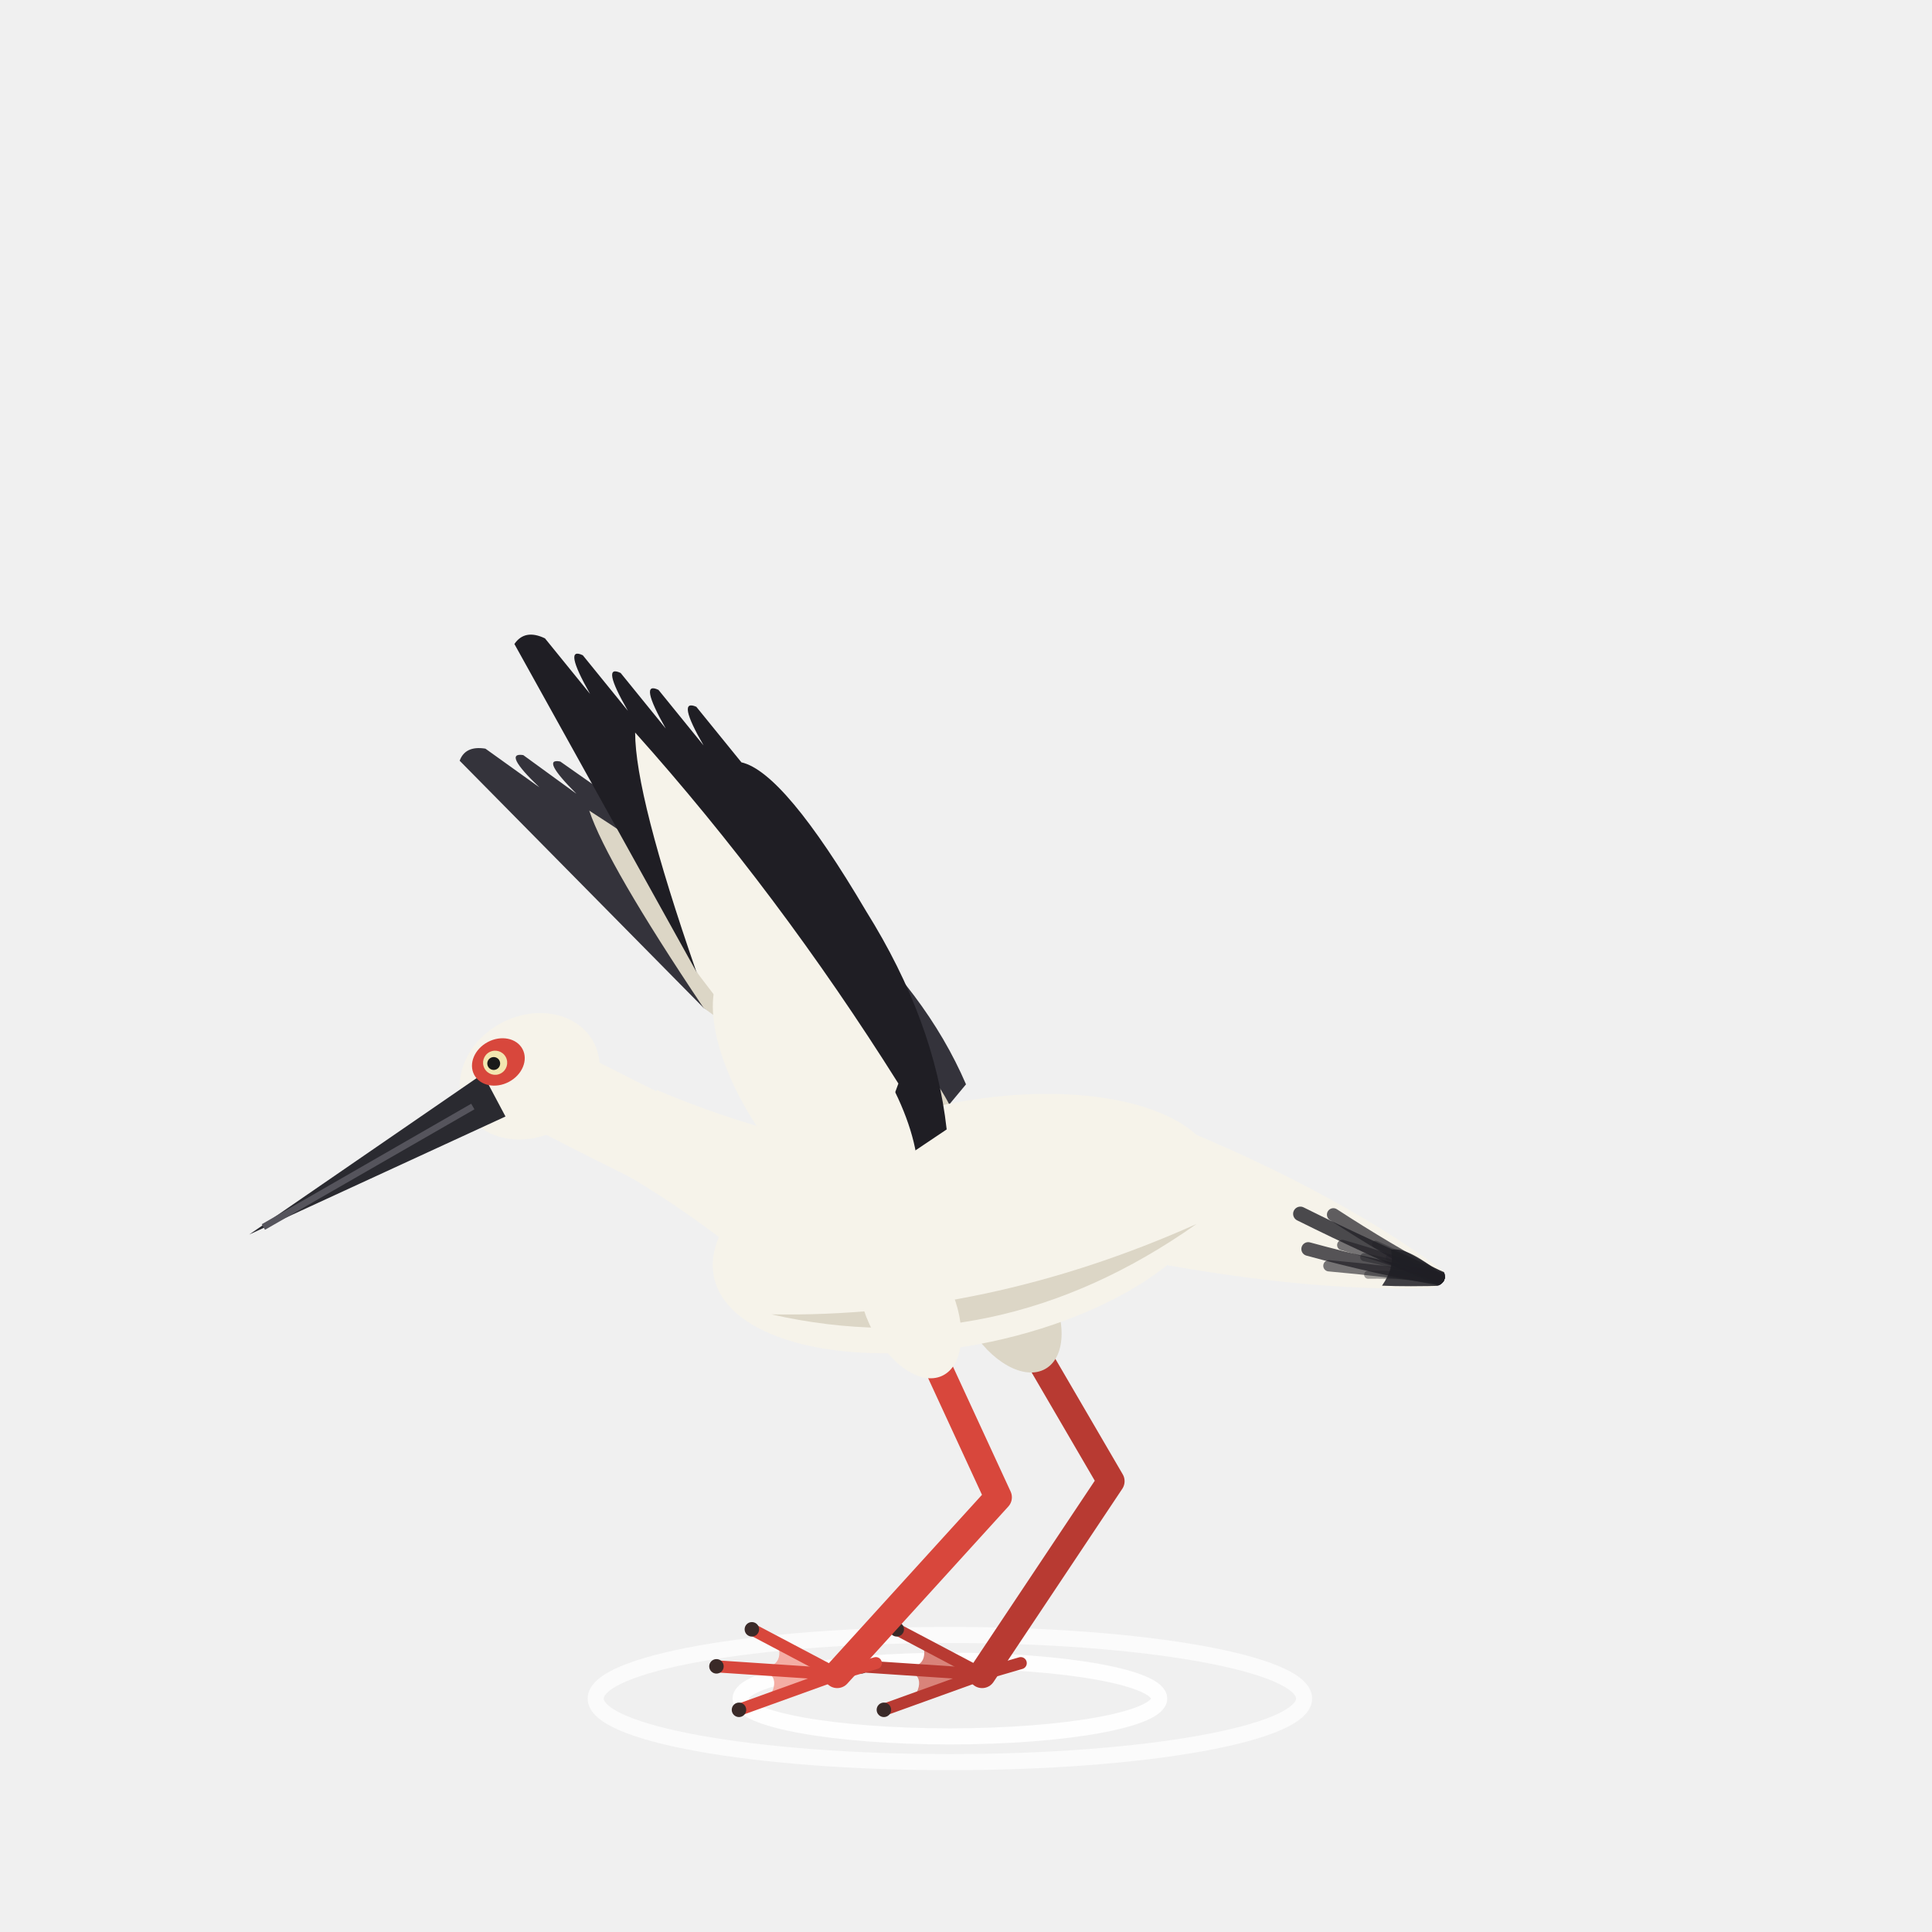
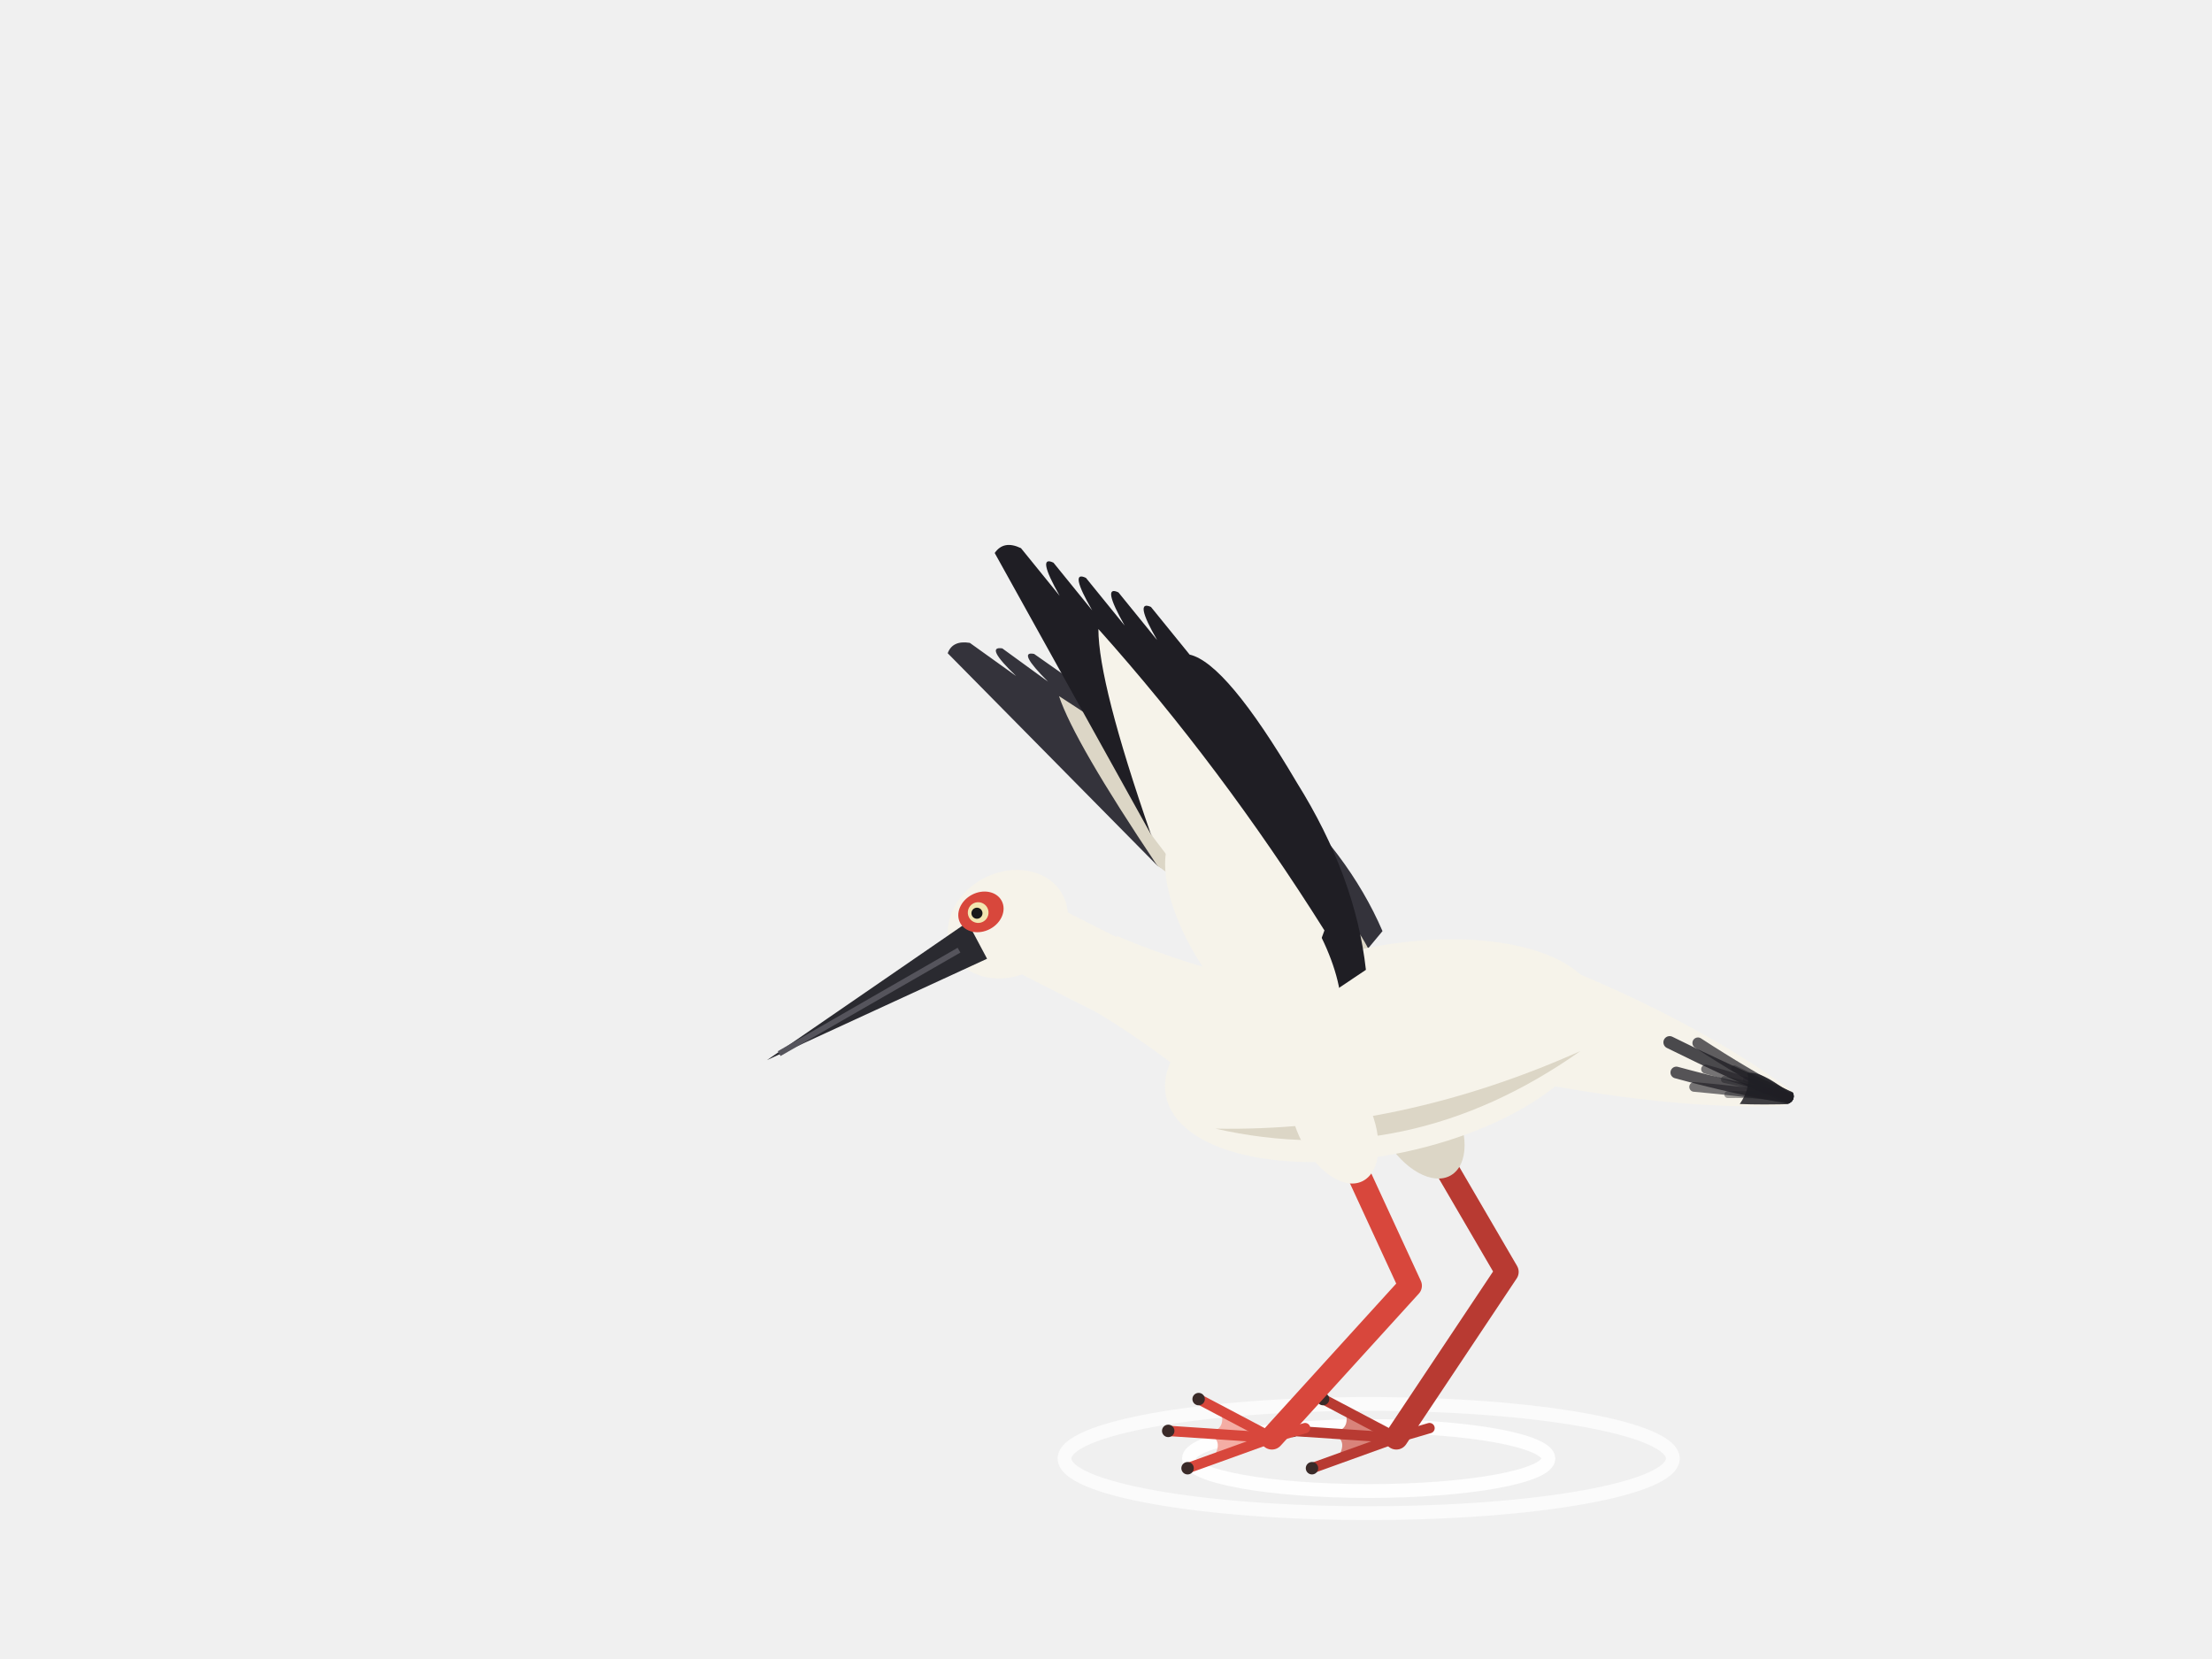
- <svg xmlns="http://www.w3.org/2000/svg" width="240" height="240" viewBox="0 -40 240 240">
+ <svg xmlns="http://www.w3.org/2000/svg" width="320" height="240" viewBox="-80 -40 320 240">
  <ellipse cx="118" cy="171" rx="44" ry="7.9" fill="none" stroke="#ffffff" stroke-width="2" opacity="0.7" />
  <ellipse cx="118" cy="171" rx="26" ry="4.7" fill="none" stroke="#ffffff" stroke-width="2" opacity="0.9" />
  <path d="M124 120 L138 144 L122 168" stroke="#b83a32" stroke-width="3.4" fill="none" stroke-linecap="round" stroke-linejoin="round" />
  <path d="M122 168 L113.4 171.1 Q115.7 167.6 111.2 167.2 Q115.7 167.6 114.6 164.1 Z" fill="#d9837a" />
  <path d="M122 168 L109.8 172.4" stroke="#b83a32" stroke-width="1.5" stroke-linecap="round" />
  <path d="M122 168 L107 167" stroke="#b83a32" stroke-width="1.5" stroke-linecap="round" />
  <path d="M122 168 L111.4 162.4" stroke="#b83a32" stroke-width="1.5" stroke-linecap="round" />
  <path d="M122 168 L126.8 166.6" stroke="#b83a32" stroke-width="1.5" stroke-linecap="round" />
  <circle cx="109.8" cy="172.4" r=".9" fill="#3a2a28" />
  <circle cx="107" cy="167" r=".9" fill="#3a2a28" />
  <circle cx="111.4" cy="162.4" r=".9" fill="#3a2a28" />
  <ellipse cx="125.2" cy="122" rx="9.3" ry="5.5" transform="rotate(59.7 125.2 122)" fill="#dcd6c6" />
  <path d="M112 120 L124 146 L104 168" stroke="#d8473c" stroke-width="3.4" fill="none" stroke-linecap="round" stroke-linejoin="round" />
  <path d="M104 168 L95.4 171.1 Q97.7 167.6 93.2 167.2 Q97.7 167.6 96.6 164.1 Z" fill="#f4ada4" />
  <path d="M104 168 L91.8 172.4" stroke="#d8473c" stroke-width="1.5" stroke-linecap="round" />
  <path d="M104 168 L89 167" stroke="#d8473c" stroke-width="1.5" stroke-linecap="round" />
  <path d="M104 168 L93.4 162.4" stroke="#d8473c" stroke-width="1.5" stroke-linecap="round" />
  <path d="M104 168 L108.8 166.6" stroke="#d8473c" stroke-width="1.5" stroke-linecap="round" />
  <circle cx="91.8" cy="172.4" r=".9" fill="#3a2a28" />
  <circle cx="89" cy="167" r=".9" fill="#3a2a28" />
  <circle cx="93.4" cy="162.4" r=".9" fill="#3a2a28" />
  <path d="M115.1 100.6 L87.4 85.2 L57.1 54.5 Q57.8 52.6 60.3 53 L67 57.8 Q62.4 53.4 65 53.8 L71.6 58.6 Q67.1 54.1 69.6 54.6 L76.3 59.3 Q71.8 54.9 74.3 55.4 L80.9 60.1 Q76.4 55.7 78.9 56.1 L85.6 60.9 Q90.6 60.7 104 73.4 Q115.1 83.3 120 94.7 Z" fill="#34333b" />
  <path d="M112.5 103.6 L87.4 85.2 Q75.4 67.3 73.2 60.7 Q93.9 74 113.3 91.2 Z" fill="#dcd6c6" />
  <ellipse cx="104.8" cy="94.5" rx="17.8" ry="8.5" transform="rotate(-140 104.8 94.5)" fill="#dcd6c6" />
  <path d="M103.2 102.2 Q91.9 99.8 81.6 95.4 L76.7 105.3 Q86.4 110.9 95.2 118.4 Z" fill="#f6f3ea" />
  <circle cx="99.2" cy="110.3" r="9" fill="#f6f3ea" />
  <path d="M99.19 110.289 Q78.5 100.4 65.8 93.7" stroke="#f6f3ea" stroke-width="11" stroke-linecap="round" fill="none" />
  <g transform="translate(65.8 93.7) rotate(-28) scale(-1 1)">
    <ellipse cx="0" cy="0" rx="9" ry="7.5" fill="#f6f3ea" />
    <path d="M5 -3 L40 1 L5 3 Z" fill="#2a2a30" />
    <path d="M8 0 L38 1" stroke="#55545c" stroke-width=".8" />
    <ellipse cx="2.6" cy="-3.4" rx="3.4" ry="2.8" fill="#d8473c" />
    <circle cx="3" cy="-3.5" r="1.5" fill="#f2e6b0" />
    <circle cx="3.2" cy="-3.5" r=".8" fill="#1a1a1a" />
  </g>
  <g transform="translate(120 112) rotate(-12)">
    <g transform="rotate(26 24 1)">
      <defs>
        <clipPath id="tail">
          <path d="M20 -8 Q44 -5 61 2 Q62 3.4 60 4.4 Q44 9 20 10 Z" />
        </clipPath>
      </defs>
      <path d="M20 -8 Q44 -5 61 2 Q62 3.4 60 4.4 Q44 9 20 10 Z" fill="#f6f3ea" />
      <g clip-path="url(#tail)">
        <path d="M46 -1.5 Q53.5 1.1 61 3" stroke="#1f1e24" stroke-width="1.6" stroke-linecap="round" fill="none" opacity="0.7" />
        <path d="M52 0.8 Q56.5 1.6 61 3" stroke="#1f1e24" stroke-width="0.9" stroke-linecap="round" fill="none" opacity="0.4" />
        <path d="M42 -0.6 Q51.5 1.5 61 3" stroke="#1f1e24" stroke-width="1.8" stroke-linecap="round" fill="none" opacity="0.8" />
        <path d="M54 2 Q57.5 2.2 61 3" stroke="#1f1e24" stroke-width="0.8" stroke-linecap="round" fill="none" opacity="0.35" />
        <path d="M48 1.9 Q54.5 2.1 61 3" stroke="#1f1e24" stroke-width="1.3" stroke-linecap="round" fill="none" opacity="0.6" />
        <path d="M51 2.7 Q56 2.5 61 3" stroke="#1f1e24" stroke-width="1" stroke-linecap="round" fill="none" opacity="0.45" />
        <path d="M44 3.4 Q52.5 3.6 61 3" stroke="#1f1e24" stroke-width="1.7" stroke-linecap="round" fill="none" opacity="0.75" />
        <path d="M55 3.5 Q58 2.9 61 3" stroke="#1f1e24" stroke-width="0.8" stroke-linecap="round" fill="none" opacity="0.35" />
        <path d="M47 4.8 Q54 3.7 61 3" stroke="#1f1e24" stroke-width="1.4" stroke-linecap="round" fill="none" opacity="0.6" />
        <path d="M52 4.7 Q56.5 3.5 61 3" stroke="#1f1e24" stroke-width="1" stroke-linecap="round" fill="none" opacity="0.4" />
        <path d="M62 3 Q56 0 54 1 Q55 3 54 5.6 Q57 5 62 3.6 Z" fill="#1f1e24" opacity=".85" />
      </g>
    </g>
    <ellipse cx="0" cy="0" rx="32" ry="15" fill="#f6f3ea" />
    <path d="M-26 6 Q0 18 28 6 Q0 12 -26 6 Z" fill="#dcd6c6" />
  </g>
  <ellipse cx="113" cy="122.2" rx="9.6" ry="5.5" transform="rotate(65.2 113 122.2)" fill="#f6f3ea" />
  <path d="M110.3 105.2 L86.5 80.7 L63.9 40 Q65.2 38.1 67.7 39.3 L73.3 46.2 Q69.9 40.2 72.4 41.4 L78 48.3 Q74.6 42.4 77.1 43.6 L82.7 50.5 Q79.3 44.5 81.8 45.7 L87.4 52.6 Q84 46.7 86.5 47.8 L92.1 54.7 Q97.4 55.9 107.6 73.2 Q116.1 86.8 117.6 100.3 Z" fill="#1f1e24" />
  <path d="M106.9 107.4 L86.5 80.7 Q78.9 58.8 78.9 51 Q96.7 70.9 111.6 94.6 Z" fill="#f6f3ea" />
  <ellipse cx="101.3" cy="95.5" rx="19" ry="8.5" transform="rotate(-124 101.3 95.5)" fill="#f6f3ea" />
</svg>
